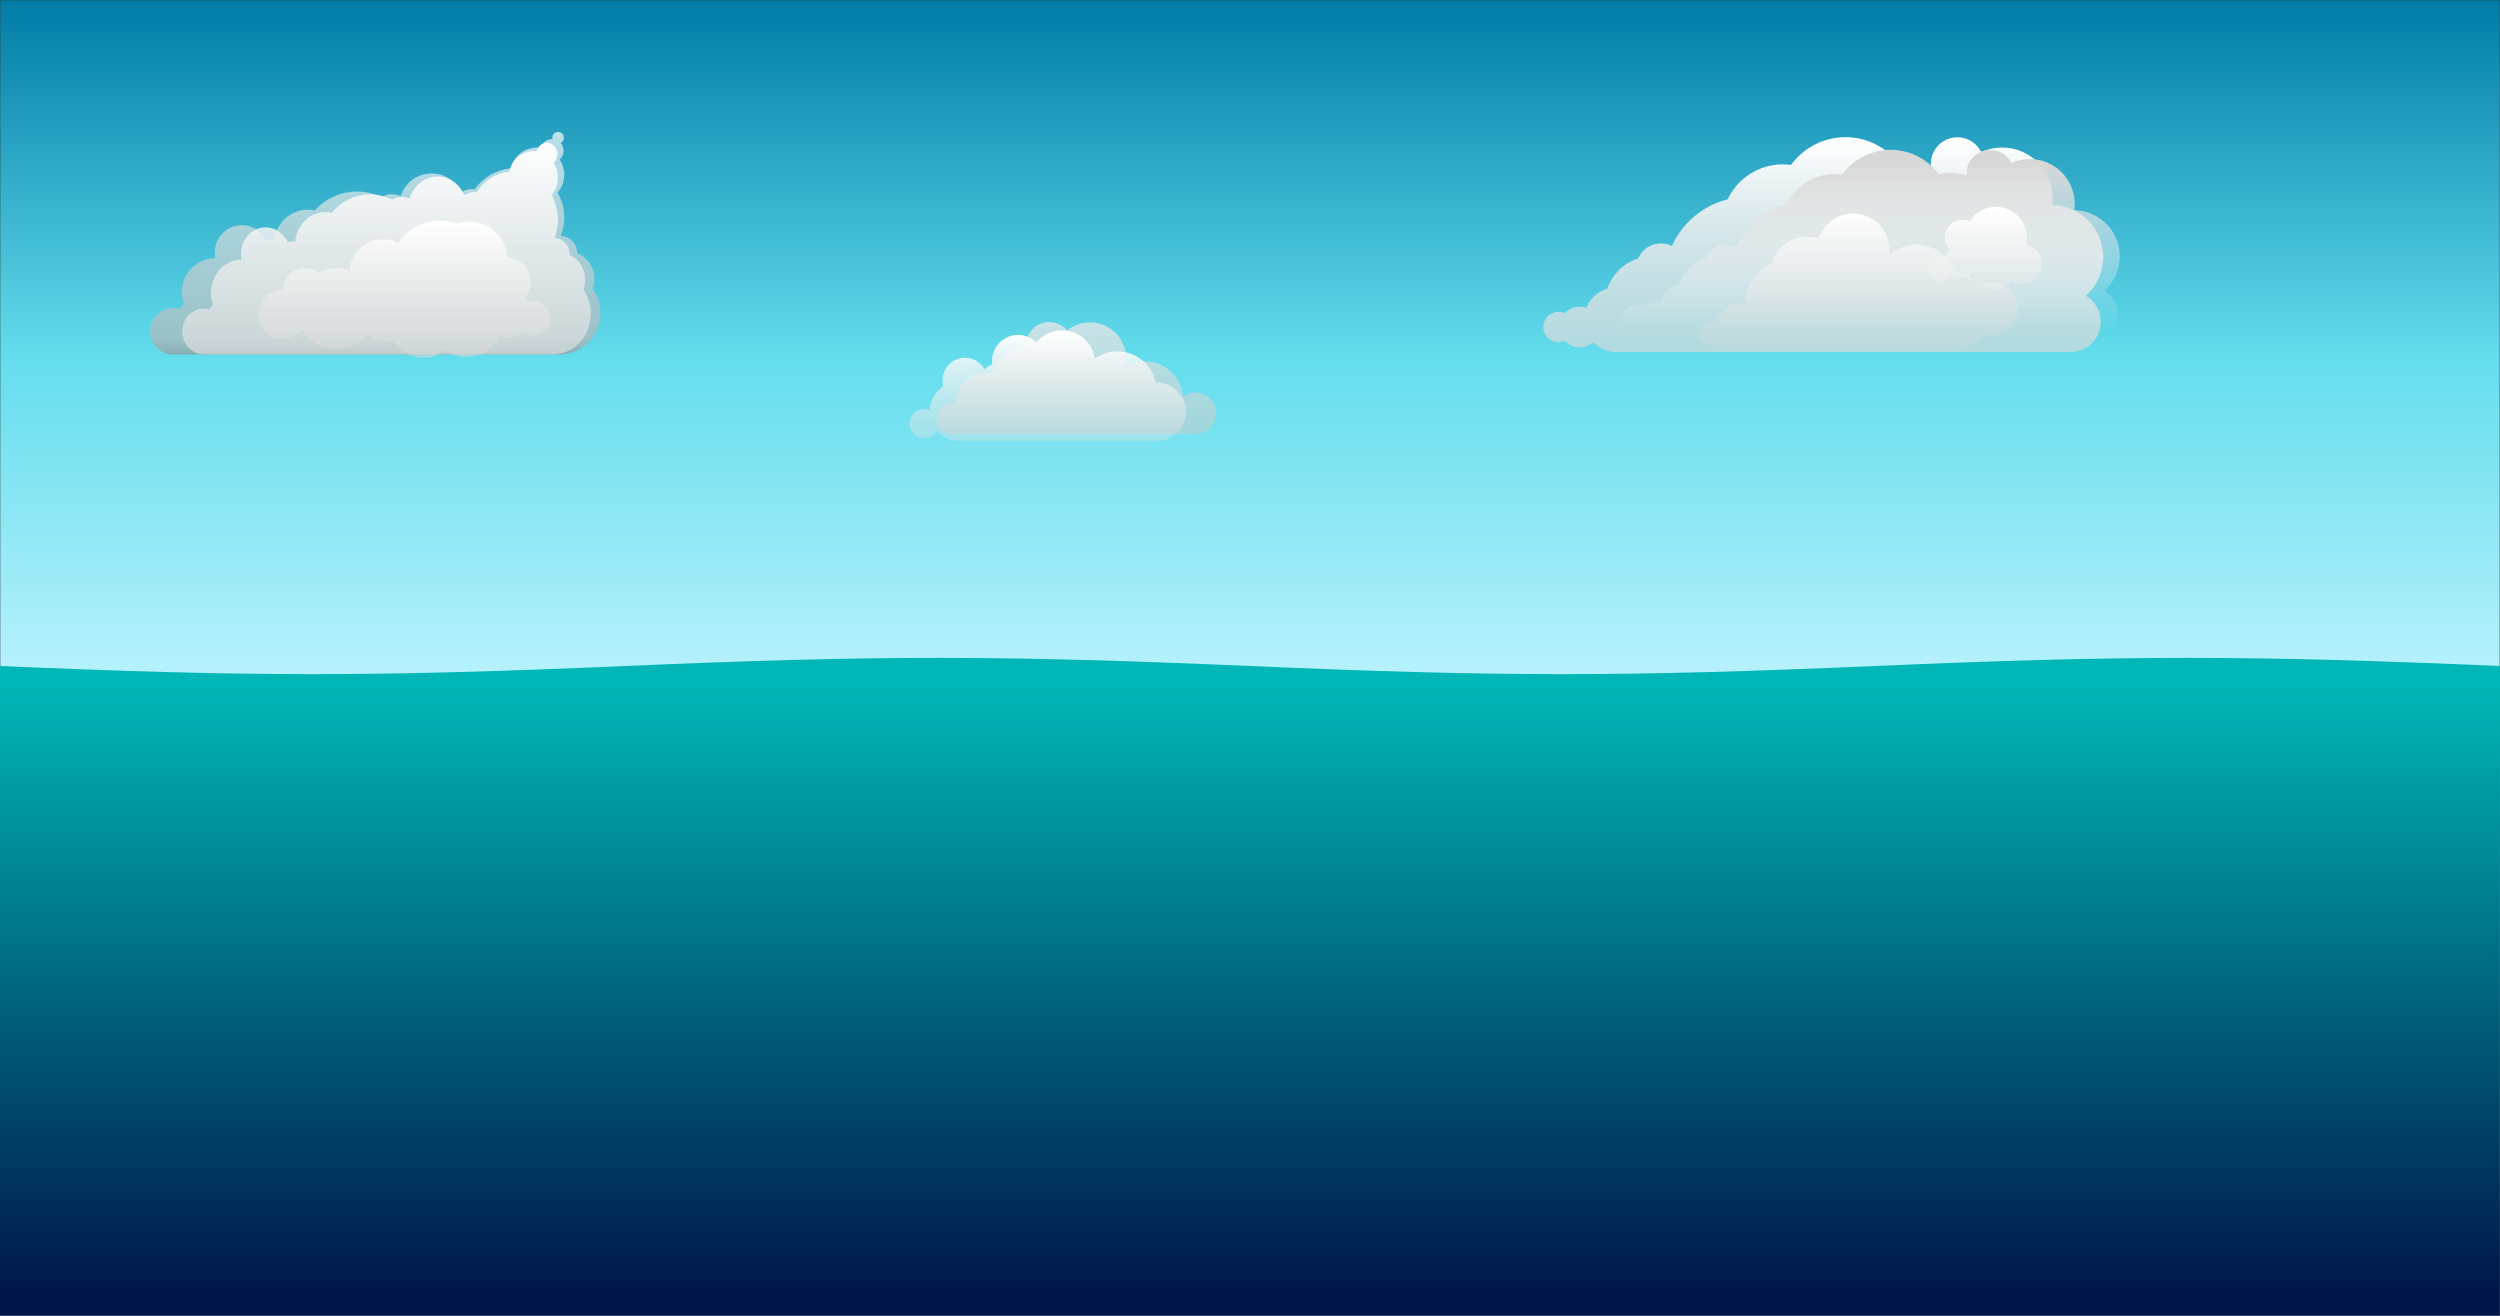
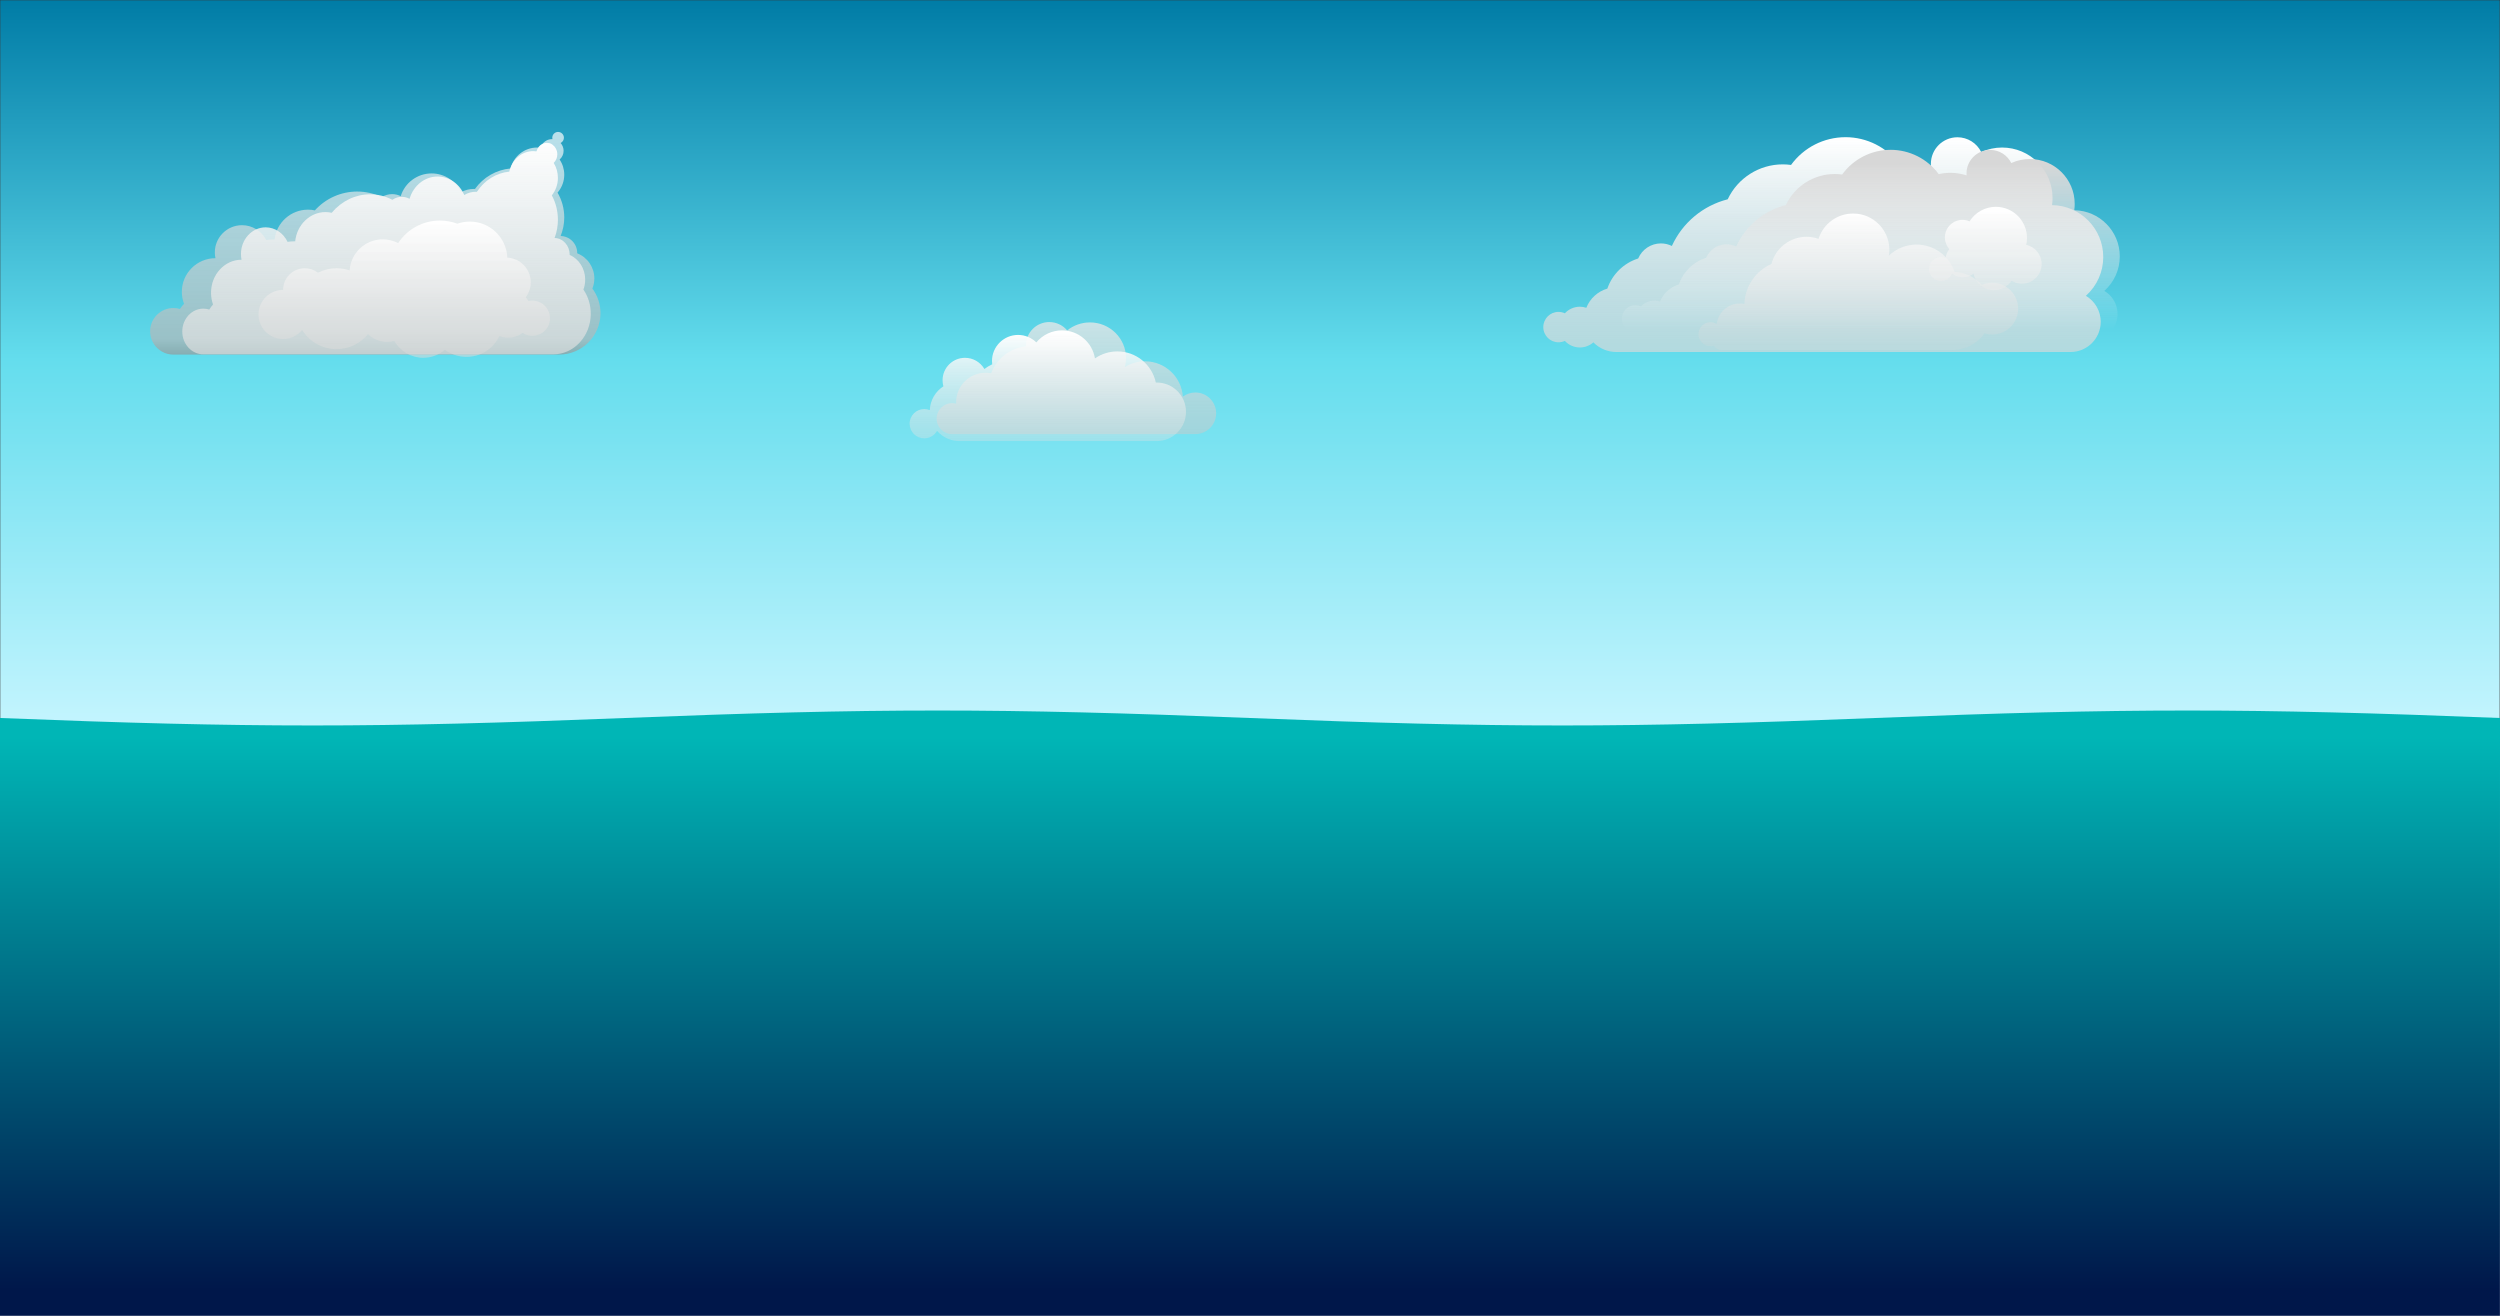
<svg xmlns="http://www.w3.org/2000/svg" xmlns:xlink="http://www.w3.org/1999/xlink" width="1900" height="1000" viewBox="0 0 502.708 264.583" version="1.1" id="svg1">
  <defs id="defs1">
    <linearGradient id="linearGradient408">
      <stop style="stop-color:#ffffff;stop-opacity:1;" offset="0" id="stop408" />
      <stop style="stop-color:#b2b2b2;stop-opacity:0.291;" offset="1" id="stop409" />
    </linearGradient>
    <linearGradient id="linearGradient405">
      <stop style="stop-color:#ffffff;stop-opacity:1;" offset="0" id="stop406" />
      <stop style="stop-color:#d9d9d9;stop-opacity:0.154;" offset="1" id="stop407" />
    </linearGradient>
    <linearGradient id="linearGradient365">
      <stop style="stop-color:#ffffff;stop-opacity:1;" offset="0.162" id="stop365" />
      <stop style="stop-color:#e7e7e7;stop-opacity:0.304;" offset="1" id="stop366" />
    </linearGradient>
    <linearGradient id="linearGradient352">
      <stop style="stop-color:#ffffff;stop-opacity:0.678;" offset="0" id="stop351" />
      <stop style="stop-color:#b6b6b6;stop-opacity:0.675;" offset="0.93" id="stop353" />
      <stop style="stop-color:#979797;stop-opacity:0.674;" offset="1" id="stop352" />
    </linearGradient>
    <linearGradient id="linearGradient115">
      <stop style="stop-color:#ffffff;stop-opacity:1;" offset="0" id="stop115" />
      <stop style="stop-color:#d9d9d9;stop-opacity:0.537;" offset="1" id="stop116" />
    </linearGradient>
    <linearGradient id="linearGradient112">
      <stop style="stop-color:#d7d7d7;stop-opacity:1;" offset="0" id="stop113" />
      <stop style="stop-color:#ffffff;stop-opacity:0;" offset="1" id="stop114" />
    </linearGradient>
    <linearGradient id="linearGradient89">
      <stop style="stop-color:#ffffff;stop-opacity:1;" offset="0" id="stop89" />
      <stop style="stop-color:#d9d9d9;stop-opacity:0.67;" offset="1" id="stop90" />
    </linearGradient>
    <linearGradient id="linearGradient87">
      <stop style="stop-color:#ffffff;stop-opacity:1;" offset="0" id="stop87" />
      <stop style="stop-color:#d9d9d9;stop-opacity:0.207;" offset="1" id="stop88" />
    </linearGradient>
    <linearGradient id="linearGradient85">
      <stop style="stop-color:#ffffff;stop-opacity:1;" offset="0" id="stop85" />
      <stop style="stop-color:#dedede;stop-opacity:0.674;" offset="1" id="stop86" />
    </linearGradient>
    <linearGradient id="linearGradient3">
      <stop style="stop-color:#007ca6;stop-opacity:1;" offset="0" id="stop3" />
      <stop style="stop-color:#64dded;stop-opacity:1;" offset="0.482" id="stop5" />
      <stop style="stop-color:#c9f6ff;stop-opacity:1;" offset="1" id="stop4" />
    </linearGradient>
    <linearGradient id="linearGradient1">
      <stop style="stop-color:#00b6b6;stop-opacity:1;" offset="0.032" id="stop1" />
      <stop style="stop-color:#00174a;stop-opacity:1;" offset="0.957" id="stop2" />
    </linearGradient>
-     <linearGradient xlink:href="#linearGradient1" id="linearGradient2" x1="105.701" y1="79.243" x2="105.701" y2="158.617" gradientUnits="userSpaceOnUse" spreadMethod="pad" gradientTransform="matrix(2.374917,0,0,1.646091,0.1821759,3.352022)" />
+     <linearGradient xlink:href="#linearGradient1" id="linearGradient2" x1="105.701" y1="79.243" x2="105.701" y2="158.617" gradientUnits="userSpaceOnUse" spreadMethod="pad" gradientTransform="matrix(2.374917,0,0,1.514404,0.1821758,24.23989)" />
    <linearGradient xlink:href="#linearGradient3" id="linearGradient4" x1="105.705" y1="-0.132" x2="105.705" y2="84.965" gradientUnits="userSpaceOnUse" gradientTransform="matrix(2.374706,0,0,1.76134,0.199732,0.1184613)" />
    <linearGradient xlink:href="#linearGradient352" id="linearGradient86" x1="75.469" y1="26.796" x2="75.469" y2="71.297" gradientUnits="userSpaceOnUse" />
    <linearGradient xlink:href="#linearGradient87" id="linearGradient88" x1="200.382" y1="53.415" x2="200.382" y2="80.479" gradientUnits="userSpaceOnUse" gradientTransform="translate(173.2866,-10.67286)" />
    <linearGradient xlink:href="#linearGradient89" id="linearGradient90" x1="366.631" y1="28.018" x2="366.631" y2="70.872" gradientUnits="userSpaceOnUse" />
    <linearGradient xlink:href="#linearGradient112" id="linearGradient114" x1="368.461" y1="36.258" x2="368.461" y2="69.773" gradientUnits="userSpaceOnUse" gradientTransform="translate(8.096655,-3.496283)" />
    <linearGradient xlink:href="#linearGradient115" id="linearGradient116" x1="219.53" y1="29.442" x2="219.53" y2="63.228" gradientUnits="userSpaceOnUse" gradientTransform="matrix(0.7894762,0,0,0.7894762,-84.86448,21.10348)" />
    <linearGradient xlink:href="#linearGradient85" id="linearGradient128" gradientUnits="userSpaceOnUse" x1="75.469" y1="26.796" x2="75.469" y2="71.297" gradientTransform="matrix(0.9070279,0,0,0.981459,9.270484,1.270563)" />
    <linearGradient xlink:href="#linearGradient365" id="linearGradient366" x1="184.843" y1="36.487" x2="184.843" y2="59.385" gradientUnits="userSpaceOnUse" gradientTransform="translate(214.3774,2.024164)" />
    <linearGradient xlink:href="#linearGradient405" id="linearGradient407" x1="206.833" y1="67.442" x2="206.833" y2="95.78" gradientUnits="userSpaceOnUse" gradientTransform="translate(3.864313,-0.7360596)" />
    <linearGradient xlink:href="#linearGradient408" id="linearGradient409" x1="200.617" y1="15.621" x2="200.617" y2="67.325" gradientUnits="userSpaceOnUse" gradientTransform="matrix(1.093042,0,0,1.093042,-2.840592,30.69688)" />
  </defs>
-   <g id="layer3">
-     <rect style="font-variation-settings:'wght' 300;display:inline;fill:url(#linearGradient4);fill-rule:nonzero;stroke:#000000;stroke-width:0.054" id="rect2" width="502.664" height="149.885" x="-0.115" y="-0.115" transform="translate(0.1324995,0.1324995)" />
-   </g>
  <g id="layer1" transform="translate(0.1324995,0.1324995)" style="display:inline">
-     <path id="path5" style="fill:url(#linearGradient2);stroke:none;stroke-width:0.524;stroke-opacity:1" d="m 502.576,133.792 c -50.287,-2.178 -75.421,-2.178 -125.69,0 -50.269,2.178 -75.404,2.178 -125.673,0 -50.269,-2.178 -75.404,-2.178 -125.673,0 -50.269,2.178 -75.404,2.178 -125.673,0 V 264.451 H 502.558" />
-     <rect style="font-variation-settings:'wght' 300;fill:#000000;fill-opacity:0;stroke:none;stroke-width:0.075" id="rect1" width="502.643" height="264.518" x="-0.105" y="-0.105" />
+     <rect style="font-variation-settings:'wght' 300;display:inline;fill:url(#linearGradient4);fill-rule:nonzero;stroke:#000000;stroke-width:0.054" id="rect2" width="502.664" height="149.885" x="-0.115" y="-0.115" />
+     <path id="path5" style="fill:url(#linearGradient2);stroke:none;stroke-width:0.503;stroke-opacity:1" d="m 502.576,144.245 c -50.287,-2.003 -75.421,-2.003 -125.69,0 -50.269,2.003 -75.404,2.003 -125.673,0 -50.269,-2.003 -75.404,-2.003 -125.673,0 -50.269,2.003 -75.404,2.003 -125.673,0 V 264.451 H 502.558" />
  </g>
  <g id="layer2" style="display:inline">
    <g id="g367">
      <path id="path34" style="font-variation-settings:'wght' 300;fill:url(#linearGradient86);fill-rule:nonzero;stroke:none;stroke-width:0.265;stroke-dasharray:none;stroke-opacity:1" d="m 112.223,26.528 c -0.647,4.1e-5 -1.171,0.525 -1.171,1.172 3.8e-4,0.095 0.012,0.19 0.036,0.282 -0.032,-0.003 -0.065,-0.005 -0.097,-0.006 -1.062,4.4e-5 -1.991,0.714 -2.263,1.74 -0.242,-0.033 -0.485,-0.049 -0.729,-0.049 -2.533,3.8e-5 -4.733,1.74 -5.318,4.204 -2.88,0.261 -5.502,1.77 -7.174,4.129 -0.087,-0.004 -0.173,-0.006 -0.26,-0.006 -0.892,6e-6 -1.769,0.229 -2.547,0.666 -1.061,-2.309 -3.37,-3.788 -5.911,-3.788 -2.846,-1.37e-4 -5.362,1.85 -6.21,4.567 -0.537,-0.265 -1.128,-0.403 -1.727,-0.403 -0.737,2.8e-5 -1.459,0.209 -2.083,0.602 -1.543,-0.739 -3.233,-1.122 -4.944,-1.122 -3.244,-4.7e-5 -6.336,1.376 -8.507,3.786 -0.454,-0.095 -0.918,-0.143 -1.382,-0.143 -3.435,-2.8e-5 -6.325,2.574 -6.721,5.986 -0.015,-2.8e-5 -0.03,-2.8e-5 -0.045,0 -0.549,-1.29e-4 -1.097,0.038 -1.641,0.113 -0.935,-1.826 -2.813,-2.975 -4.865,-2.976 -3.018,1e-4 -5.465,2.447 -5.465,5.465 -1.06e-4,0.394 0.042,0.786 0.127,1.171 -3.736,0.002 -6.763,3.03 -6.763,6.766 6.3e-5,0.824 0.151,1.641 0.444,2.411 -0.311,0.312 -0.587,0.657 -0.822,1.03 -0.427,-0.125 -0.869,-0.188 -1.314,-0.188 -2.587,-1.19e-4 -4.685,2.097 -4.684,4.684 1.67e-4,2.587 2.097,4.684 4.684,4.684 1.083,4.8e-5 75.532,-2.3e-5 77.55,0 4.599,4.8e-5 8.328,-3.728 8.328,-8.328 -6e-5,-1.781 -0.571,-3.515 -1.629,-4.947 0.259,-0.646 0.393,-1.335 0.393,-2.03 0,-2.237 -1.368,-4.247 -3.449,-5.068 4.2e-4,-0.024 5.9e-4,-0.048 5.1e-4,-0.071 -1e-5,-1.853 -1.484,-3.365 -3.337,-3.399 0.485,-1.188 0.735,-2.458 0.735,-3.741 6e-5,-1.754 -0.466,-3.476 -1.351,-4.99 0.871,-0.996 1.351,-2.274 1.351,-3.598 -3e-5,-1.087 -0.324,-2.149 -0.931,-3.05 0.509,-0.445 0.801,-1.088 0.801,-1.764 -0.002,-0.578 -0.218,-1.135 -0.606,-1.564 0.406,-0.194 0.665,-0.604 0.667,-1.054 2.4e-4,-0.647 -0.524,-1.171 -1.171,-1.172 z" />
      <path id="path34-3" style="font-variation-settings:'wght' 300;fill:url(#linearGradient128);fill-opacity:1;fill-rule:nonzero;stroke:none;stroke-width:0.25;stroke-dasharray:none;stroke-opacity:1" d="m 110.03,28.734 c -0.029,-0.003 -0.059,-0.005 -0.088,-0.006 -0.963,4.2e-5 -1.806,0.701 -2.053,1.708 -0.219,-0.032 -0.44,-0.048 -0.661,-0.048 -2.297,3.8e-5 -4.293,1.708 -4.823,4.126 -2.612,0.256 -4.99,1.737 -6.507,4.053 -0.079,-0.004 -0.157,-0.006 -0.236,-0.006 -0.809,6e-6 -1.604,0.225 -2.31,0.653 -0.963,-2.266 -3.056,-3.718 -5.361,-3.718 -2.582,-1.34e-4 -4.864,1.816 -5.633,4.482 -0.487,-0.26 -1.023,-0.396 -1.566,-0.396 -0.669,2.8e-5 -1.323,0.205 -1.889,0.591 -1.4,-0.725 -2.932,-1.102 -4.484,-1.102 -2.942,-4.6e-5 -5.747,1.35 -7.716,3.716 -0.412,-0.093 -0.832,-0.14 -1.253,-0.14 -3.116,-2.8e-5 -5.737,2.526 -6.096,5.875 -0.014,-2.7e-5 -0.027,-2.7e-5 -0.041,0 -0.498,-1.28e-4 -0.995,0.037 -1.489,0.111 -0.848,-1.792 -2.552,-2.92 -4.413,-2.92 -2.738,9.9e-5 -4.957,2.402 -4.957,5.364 -9.6e-5,0.386 0.038,0.772 0.115,1.149 -3.388,0.002 -6.134,2.974 -6.134,6.641 5.6e-5,0.809 0.137,1.611 0.403,2.367 -0.282,0.306 -0.532,0.645 -0.745,1.011 -0.387,-0.122 -0.789,-0.185 -1.192,-0.185 -2.347,-1.17e-4 -4.249,2.058 -4.249,4.598 1.51e-4,2.539 1.902,4.597 4.249,4.597 0.983,4.7e-5 68.51,-2.3e-5 70.34,0 4.172,4.7e-5 7.553,-3.659 7.553,-8.173 -5e-5,-1.748 -0.518,-3.449 -1.477,-4.855 0.235,-0.634 0.356,-1.31 0.356,-1.993 0,-2.196 -1.241,-4.169 -3.128,-4.974 3.9e-4,-0.023 5.4e-4,-0.047 4.6e-4,-0.07 -1e-5,-1.819 -1.346,-3.303 -3.027,-3.336 0.44,-1.166 0.667,-2.413 0.667,-3.672 5e-5,-1.721 -0.423,-3.412 -1.226,-4.898 0.79,-0.978 1.226,-2.232 1.226,-3.531 -2e-5,-1.067 -0.294,-2.109 -0.844,-2.994 0.462,-0.437 0.727,-1.068 0.727,-1.731 -0.002,-0.568 -0.197,-1.114 -0.549,-1.535 -0.57,-0.6 -0.817,-0.727 -1.487,-0.757 z" />
      <path id="path114" style="font-variation-settings:'wght' 300;fill:url(#linearGradient116);fill-opacity:1;fill-rule:nonzero;stroke:none;stroke-width:0.209;stroke-dasharray:none;stroke-opacity:1" d="m 88.449,44.347 a 10.024,10.024 0 0 0 -8.387,4.535 6.683,6.683 0 0 0 -3.09,-0.757 6.683,6.683 0 0 0 -6.668,6.247 8.135,8.135 0 0 0 -2.629,-0.437 8.135,8.135 0 0 0 -3.732,0.907 4.358,4.358 0 0 0 -2.66,-0.907 4.358,4.358 0 0 0 -4.358,4.358 4.939,4.939 0 0 0 -4.94,4.94 4.939,4.939 0 0 0 4.94,4.939 4.939,4.939 0 0 0 3.831,-1.822 8.135,8.135 0 0 0 6.919,3.856 8.135,8.135 0 0 0 6.322,-3.015 5.52,5.52 0 0 0 3.848,1.562 5.52,5.52 0 0 0 1.449,-0.194 6.683,6.683 0 0 0 5.815,3.39 6.683,6.683 0 0 0 4.353,-1.612 7.315,7.315 0 0 0 4.341,1.428 7.315,7.315 0 0 0 6.616,-4.195 4.83,4.83 0 0 0 1.756,0.331 4.83,4.83 0 0 0 2.902,-0.969 3.542,3.542 0 0 0 1.974,0.601 3.542,3.542 0 0 0 3.542,-3.542 3.542,3.542 0 0 0 -3.542,-3.542 3.542,3.542 0 0 0 -0.766,0.084 4.83,4.83 0 0 0 -0.573,-0.752 4.968,4.968 0 0 0 1.018,-3.012 4.968,4.968 0 0 0 -4.717,-4.962 7.554,7.554 0 0 0 -7.548,-7.251 7.554,7.554 0 0 0 -2.503,0.427 10.024,10.024 0 0 0 -3.512,-0.636 z" />
    </g>
    <g id="g366">
      <path id="path59" style="font-variation-settings:'wght' 300;fill:url(#linearGradient90);fill-rule:nonzero;stroke:none;stroke-width:0.265;stroke-dasharray:none;stroke-opacity:1" d="m 371.097,27.585 c -4.333,-1.02e-4 -8.404,2.075 -10.95,5.581 -0.552,-0.076 -1.108,-0.114 -1.666,-0.114 -4.738,-8e-6 -9.05,2.737 -11.068,7.024 -4.972,1.263 -9.103,4.715 -11.229,9.384 -0.684,-0.337 -1.436,-0.513 -2.198,-0.513 -1.994,1.06e-4 -3.795,1.193 -4.574,3.029 -2.91,0.922 -5.21,3.169 -6.2,6.056 -1.93,0.563 -3.491,1.986 -4.229,3.855 -0.419,-0.14 -0.859,-0.212 -1.301,-0.212 -1.145,1.27e-4 -2.238,0.479 -3.014,1.322 -0.401,-0.185 -0.838,-0.281 -1.28,-0.281 -1.689,4.8e-5 -3.058,1.369 -3.058,3.058 5e-5,1.689 1.369,3.058 3.058,3.058 0.442,-9e-6 0.878,-0.096 1.28,-0.281 0.776,0.842 1.869,1.321 3.014,1.321 1.001,5.9e-5 1.967,-0.366 2.717,-1.029 1.223,1.241 2.892,1.94 4.635,1.94 1.147,-2.5e-5 88.093,-1.2e-4 91.314,0 3.354,-10e-7 6.072,-2.719 6.072,-6.072 -7e-5,-2.148 -1.135,-4.136 -2.984,-5.228 2.221,-1.982 3.492,-4.817 3.492,-7.794 2.2e-4,-5.711 -4.586,-10.363 -10.296,-10.444 0.067,-0.474 0.101,-0.951 0.101,-1.43 2e-5,-5.605 -4.544,-10.149 -10.149,-10.149 -1.447,-6e-5 -2.877,0.309 -4.194,0.907 -0.9,-1.82 -2.754,-2.971 -4.784,-2.971 -2.947,-1.04e-4 -5.336,2.389 -5.337,5.336 5e-5,0.142 0.006,0.283 0.017,0.424 -1.183,-0.38 -2.417,-0.573 -3.659,-0.573 -0.889,-1.6e-5 -1.775,0.099 -2.642,0.295 -2.551,-3.459 -6.593,-5.5 -10.89,-5.5 z" />
      <path id="path59-4" style="font-variation-settings:'wght' 300;fill:url(#linearGradient114);fill-rule:nonzero;stroke:none;stroke-width:0.235;stroke-dasharray:none;stroke-opacity:1" d="m 380.161,30.128 c -3.853,-9e-5 -7.473,1.845 -9.737,4.963 -0.491,-0.067 -0.986,-0.101 -1.481,-0.101 -4.214,-7e-6 -8.048,2.434 -9.842,6.246 -4.422,1.123 -8.094,4.193 -9.985,8.345 -0.608,-0.3 -1.277,-0.456 -1.955,-0.456 -1.773,9.4e-5 -3.375,1.061 -4.067,2.693 -2.587,0.82 -4.633,2.818 -5.513,5.385 -1.716,0.5 -3.104,1.766 -3.761,3.428 -0.373,-0.125 -0.763,-0.188 -1.157,-0.188 -1.018,1.13e-4 -1.99,0.426 -2.68,1.175 -0.357,-0.164 -0.745,-0.25 -1.138,-0.25 -1.502,4.2e-5 -2.719,1.217 -2.719,2.719 4e-5,1.502 1.217,2.719 2.719,2.719 0.393,-8e-6 0.781,-0.085 1.138,-0.25 0.69,0.749 1.662,1.175 2.68,1.175 0.89,5.3e-5 1.749,-0.326 2.416,-0.915 1.087,1.104 2.572,1.726 4.122,1.726 1.02,-2.2e-5 78.337,-1.07e-4 81.201,0 2.982,-10e-7 5.4,-2.418 5.4,-5.4 -6e-5,-1.91 -1.009,-3.678 -2.653,-4.649 1.975,-1.762 3.105,-4.284 3.105,-6.931 2e-4,-5.078 -4.078,-9.215 -9.156,-9.287 0.06,-0.421 0.09,-0.846 0.09,-1.272 2e-5,-4.984 -4.041,-9.025 -9.025,-9.025 -1.286,-5.4e-5 -2.558,0.275 -3.73,0.806 -0.8,-1.618 -2.449,-2.642 -4.254,-2.642 -2.621,-9.2e-5 -4.745,2.124 -4.746,4.745 4e-5,0.126 0.005,0.252 0.015,0.377 -1.052,-0.338 -2.149,-0.51 -3.254,-0.51 -0.79,-1.4e-5 -1.578,0.088 -2.349,0.262 -2.268,-3.075 -5.863,-4.891 -9.684,-4.891 z" />
      <path id="path75" style="font-variation-settings:'wght' 300;fill:url(#linearGradient88);fill-rule:nonzero;stroke:none;stroke-width:0.265;stroke-dasharray:none;stroke-opacity:1" d="m 372.627,42.936 c -3.181,10e-7 -5.994,2.063 -6.95,5.097 -0.777,-0.273 -1.595,-0.413 -2.418,-0.413 -3.319,5.3e-5 -6.219,2.243 -7.053,5.456 -3.206,1.411 -5.318,4.536 -5.433,8.036 -0.302,-0.06 -0.609,-0.09 -0.916,-0.09 -2.375,2e-5 -4.374,1.777 -4.652,4.135 -0.381,-0.236 -0.82,-0.361 -1.268,-0.361 -1.329,5.9e-5 -2.407,1.078 -2.407,2.407 5e-5,1.329 1.078,2.407 2.407,2.407 0.229,2e-6 0.453,-0.032 0.667,-0.094 0.339,0.545 0.935,0.877 1.577,0.877 0.523,1.08e-4 45.831,-0.002 46.42,-0.002 2.57,-1.37e-4 4.977,-1.254 6.45,-3.36 0.502,0.157 1.026,0.237 1.552,0.237 2.875,6.8e-5 5.205,-2.33 5.205,-5.205 7e-5,-2.875 -2.33,-5.205 -5.205,-5.205 -0.725,4.2e-5 -1.442,0.152 -2.105,0.445 -1.398,-1.581 -3.372,-2.534 -5.479,-2.646 -1.11,-3.274 -4.183,-5.476 -7.64,-5.476 -2.07,8.4e-5 -4.062,0.796 -5.561,2.224 0.064,-0.391 0.097,-0.786 0.097,-1.182 1.5e-4,-4.025 -3.262,-7.287 -7.287,-7.287 z" />
      <path id="path360" style="font-variation-settings:'wght' 300;fill:url(#linearGradient366);fill-opacity:1;fill-rule:nonzero;stroke:none;stroke-width:0.265;stroke-dasharray:none;stroke-opacity:1" d="m 401.337,41.587 a 6.257,6.257 0 0 0 -5.295,2.924 3.539,3.539 0 0 0 -1.422,-0.298 3.539,3.539 0 0 0 -3.539,3.539 3.539,3.539 0 0 0 0.895,2.341 3.496,3.496 0 0 0 -0.742,1.808 2.392,2.392 0 0 0 -0.938,-0.192 2.392,2.392 0 0 0 -2.393,2.393 2.392,2.392 0 0 0 2.393,2.392 2.392,2.392 0 0 0 2.223,-1.509 3.496,3.496 0 0 0 2.193,0.773 3.496,3.496 0 0 0 2.128,-0.722 4.232,4.232 0 0 0 4.128,3.299 4.232,4.232 0 0 0 3.522,-1.886 3.956,3.956 0 0 0 2.091,0.597 3.956,3.956 0 0 0 3.956,-3.956 3.956,3.956 0 0 0 -3.099,-3.862 6.257,6.257 0 0 0 0.155,-1.382 6.257,6.257 0 0 0 -6.256,-6.257 z" />
    </g>
    <path id="path368" style="font-variation-settings:'wght' 300;display:inline;fill:url(#linearGradient409);fill-opacity:1;fill-rule:nonzero;stroke:none;stroke-width:0.308;stroke-dasharray:none;stroke-opacity:1" d="m 210.994,64.76 c -2.592,6.7e-5 -4.693,2.101 -4.693,4.693 5e-5,0.063 0.001,0.126 0.004,0.189 -3.169,0.335 -5.877,2.428 -7.001,5.41 -0.366,-0.07 -0.737,-0.105 -1.109,-0.104 -3.277,2.1e-4 -5.933,2.657 -5.933,5.934 -1e-4,0.097 0.002,0.193 0.007,0.29 -0.265,-0.071 -0.538,-0.108 -0.812,-0.108 -1.722,1.27e-4 -3.118,1.396 -3.117,3.118 1.3e-4,1.722 1.396,3.117 3.117,3.117 1.256,3.7e-5 47.206,-0.009 48.905,-0.01 2.311,-6.2e-5 4.184,-1.873 4.184,-4.184 -6e-5,-2.311 -1.873,-4.184 -4.184,-4.184 -0.904,6e-6 -1.783,0.292 -2.506,0.834 -0.285,-4.001 -3.614,-7.101 -7.625,-7.101 -1.426,8.5e-5 -2.824,0.399 -4.035,1.152 0.153,-0.586 0.23,-1.189 0.23,-1.795 -1.1e-4,-3.965 -3.248,-7.179 -7.254,-7.179 -1.668,-8.1e-5 -3.284,0.569 -4.578,1.61 -0.892,-1.066 -2.21,-1.682 -3.6,-1.682 z" />
    <path id="path376" style="font-variation-settings:'wght' 300;fill:url(#linearGradient407);fill-rule:nonzero;stroke:none;stroke-width:0.265;stroke-dasharray:none;stroke-opacity:1" d="m 213.549,66.429 c -1.994,6.6e-5 -3.885,0.886 -5.161,2.419 -0.98,-0.961 -2.298,-1.499 -3.671,-1.499 -2.897,-1.19e-4 -5.245,2.348 -5.245,5.245 1e-4,0.222 0.014,0.443 0.042,0.663 -0.556,0.255 -1.082,0.571 -1.569,0.943 -0.806,-1.392 -2.293,-2.249 -3.902,-2.249 -2.49,-2.24e-4 -4.509,2.018 -4.509,4.508 1e-5,0.415 0.057,0.827 0.17,1.226 -1.639,1.054 -2.662,2.84 -2.741,4.787 -0.352,-0.143 -0.729,-0.217 -1.109,-0.217 -1.626,-1.61e-4 -2.944,1.318 -2.945,2.944 -1.6e-4,1.626 1.318,2.945 2.945,2.945 1.066,-7e-5 2.049,-0.576 2.569,-1.507 1.136,1.308 2.783,2.059 4.515,2.059 1.649,-2.6e-5 37.625,-1.51e-4 39.655,0 3.252,2.9e-5 5.889,-2.636 5.889,-5.889 3e-5,-3.252 -2.636,-5.889 -5.889,-5.889 -0.058,-2e-6 -0.116,8.59e-4 -0.175,0.003 -0.78,-3.65 -4.005,-6.259 -7.738,-6.259 -1.609,-1.5e-5 -3.18,0.491 -4.504,1.407 -0.528,-3.251 -3.336,-5.639 -6.63,-5.639 z" />
  </g>
</svg>
